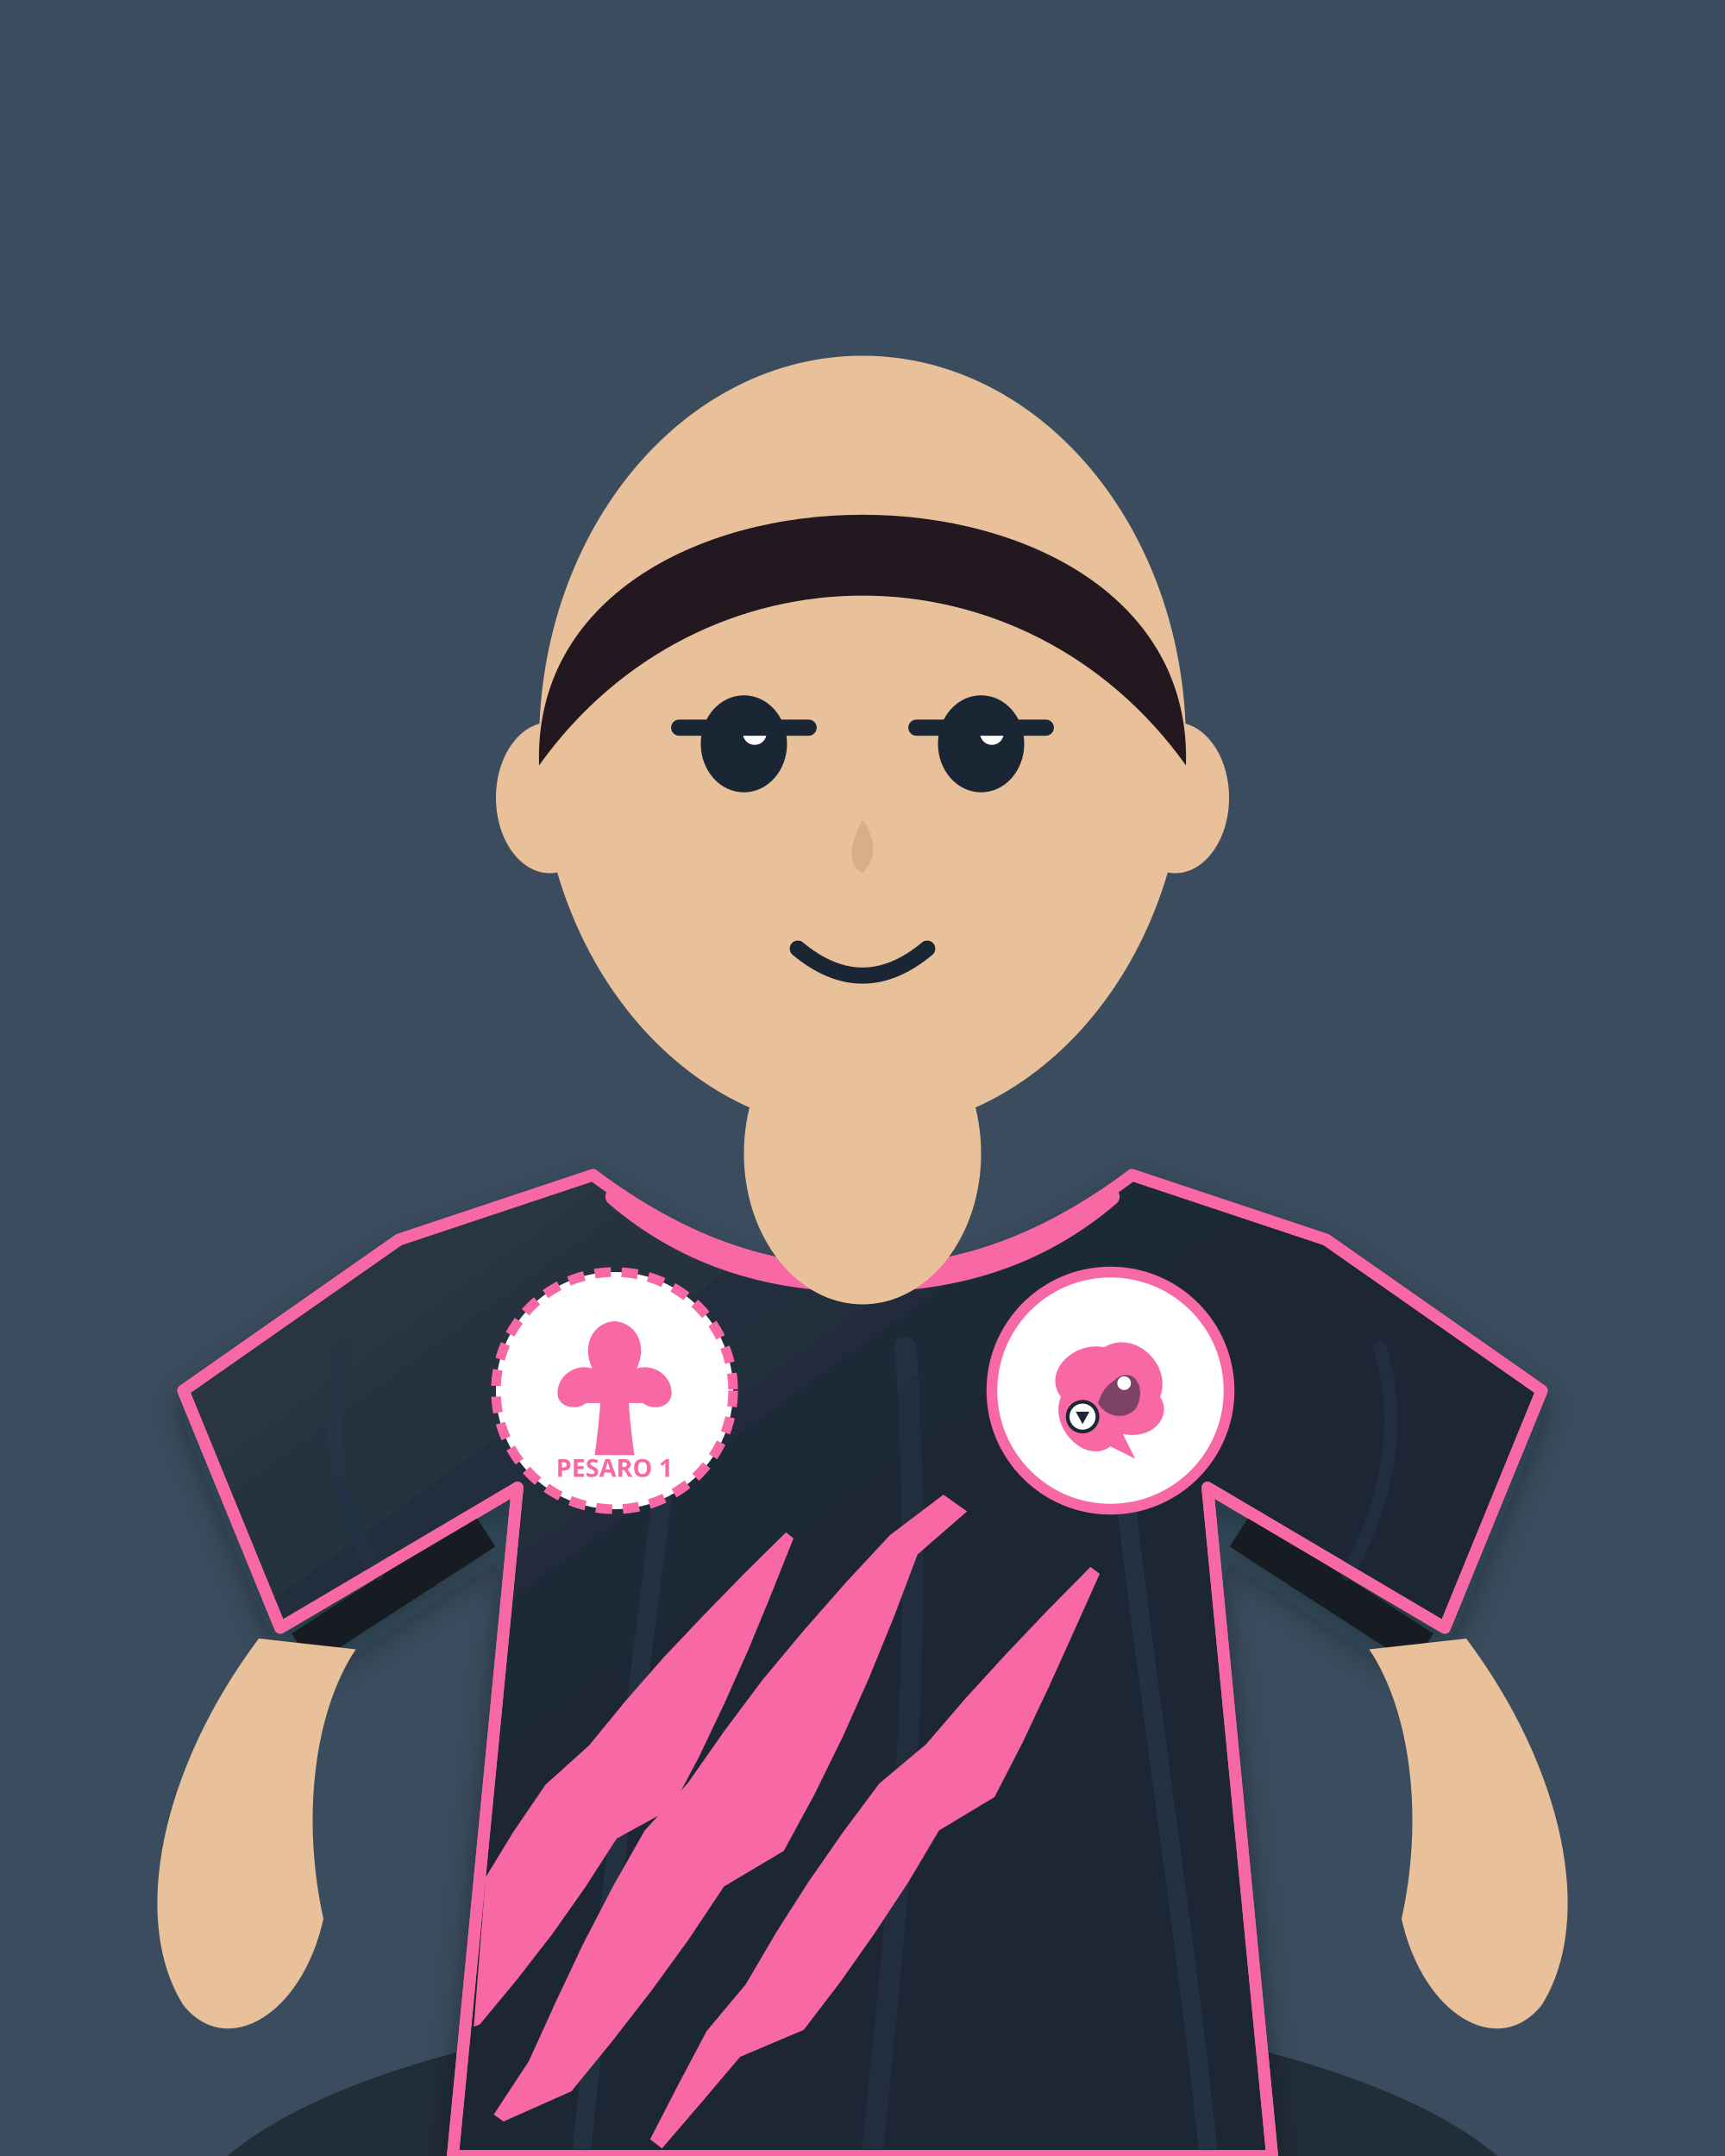
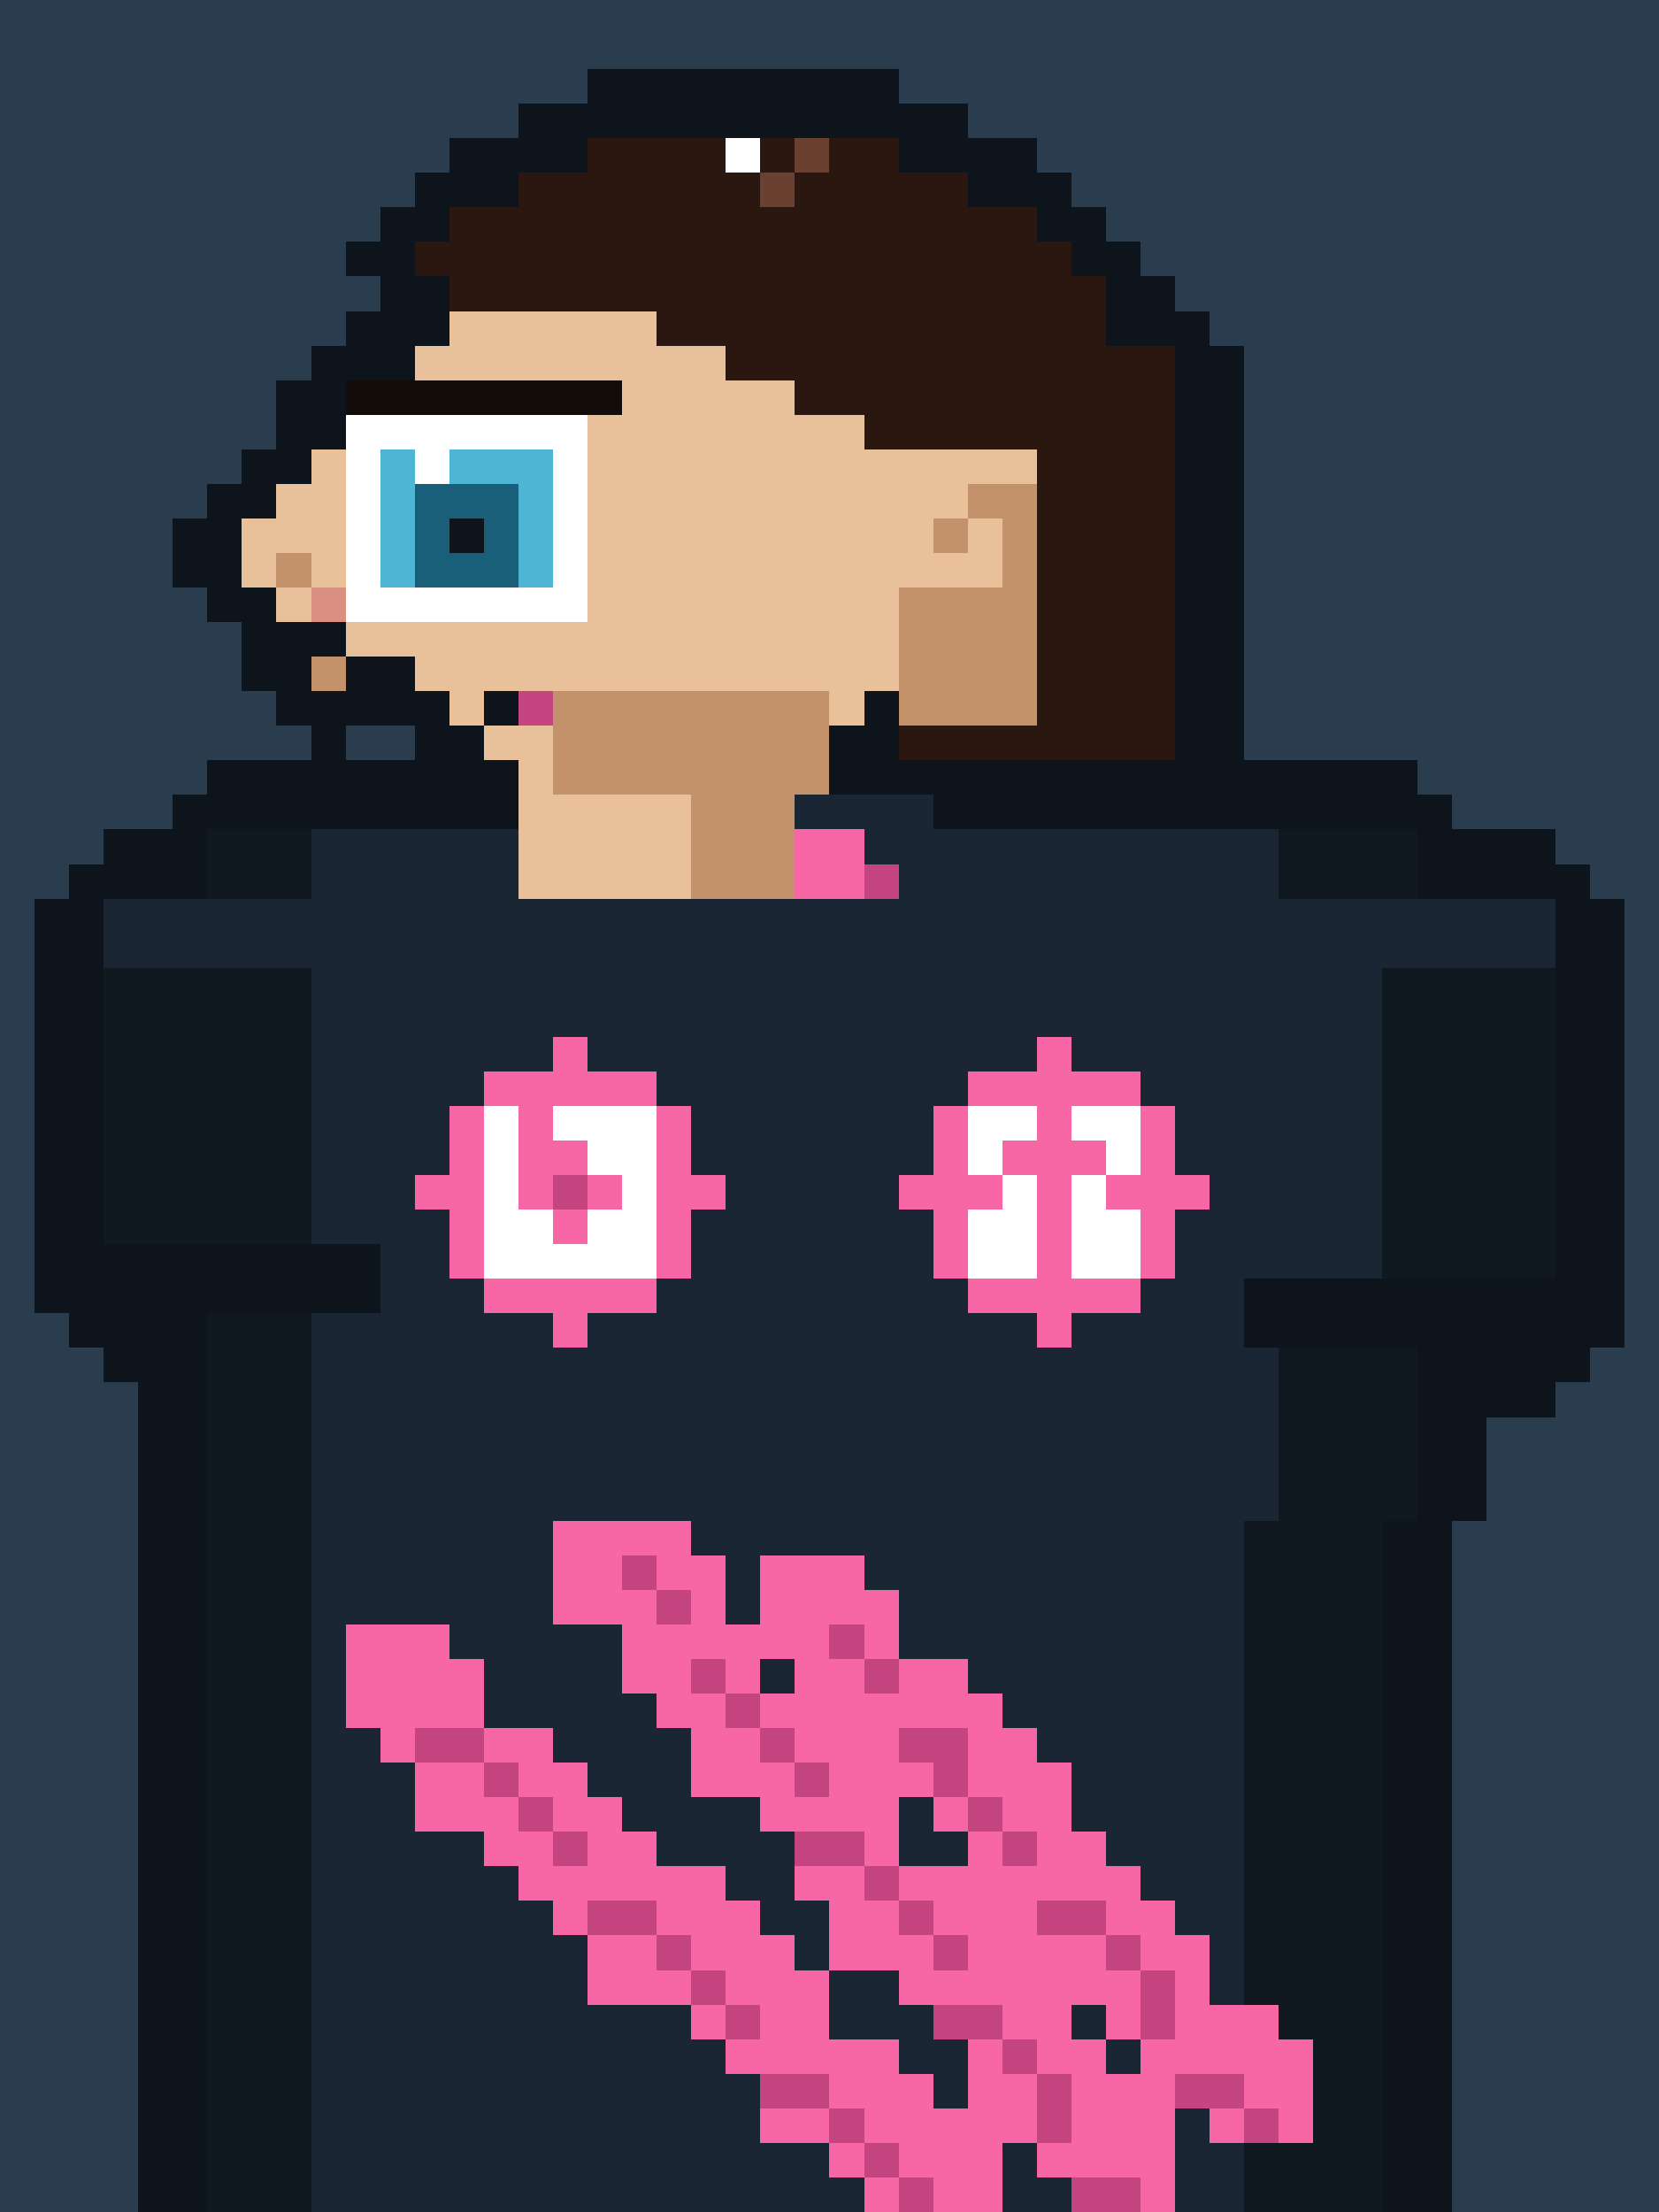
- <svg xmlns="http://www.w3.org/2000/svg" viewBox="0 0 320 400" width="320" height="400" role="img" aria-label="">
-   <defs>
-     <clipPath id="p-gianluca-9-torso">
-       <path d="M98 248 C120 240 140 246 160 246 C180 246 200 240 222 248 L234 400 L86 400 Z" />
-     </clipPath>
-     <linearGradient id="p-gianluca-9-shine" x1="0" y1="0" x2="1" y2="1">
-       <stop offset="0" stop-color="#ffffff" stop-opacity="0.1" />
-       <stop offset="0.45" stop-color="#ffffff" stop-opacity="0" />
-     </linearGradient>
-     <filter id="p-gianluca-9-soft" x="-10%" y="-10%" width="120%" height="120%">
-       <feDropShadow dx="0" dy="3" stdDeviation="3" flood-color="#0d141c" flood-opacity="0.35" />
-     </filter>
-   </defs>
-   <rect width="320" height="400" fill="#3a4c5e" />
-   <ellipse cx="160" cy="418" rx="128" ry="46" fill="#0d141c" opacity="0.55" />
-   <g id="kit-body" filter="url(#p-gianluca-9-soft)">
-     <path d="M110 218 C126 230 142 236 160 236 C178 236 194 230 210 218 L246 230 L286 258 L268 302 L224 276 L236 400 L84 400 L96 276 L52 302 L34 258 L74 230 Z" fill="#1a2634" stroke="#f867a5" stroke-width="2.2" stroke-linejoin="round" />
-     <path d="M110 218 C126 230 142 236 160 236 C178 236 194 230 210 218 L246 230 L286 258 L268 302 L224 276 L236 400 L84 400 L96 276 L52 302 L34 258 L74 230 Z" fill="url(#p-gianluca-9-shine)" />
-     <path d="M56 306 L90 284" fill="none" stroke="#121a24" stroke-width="7" stroke-linecap="butt" />
-     <path d="M264 306 L230 284" fill="none" stroke="#121a24" stroke-width="7" stroke-linecap="butt" />
-     <path d="M114 222 C128 234 144 238 160 238 C176 238 192 234 206 222" fill="none" stroke="#f867a5" stroke-width="3.4" stroke-linecap="round" />
-     <path d="M124 268 C118 318 112 358 108 398" fill="none" stroke="#243446" stroke-width="3.5" stroke-linecap="round" opacity="0.7" />
-     <path d="M168 250 C172 310 166 356 162 398" fill="none" stroke="#243446" stroke-width="4" stroke-linecap="round" opacity="0.55" />
-     <path d="M208 272 C214 322 220 360 224 398" fill="none" stroke="#243446" stroke-width="3.5" stroke-linecap="round" opacity="0.7" />
-     <path d="M64 250 Q58 270 70 292" fill="none" stroke="#243446" stroke-width="2.5" stroke-linecap="round" opacity="0.65" />
-     <path d="M256 250 Q262 270 250 292" fill="none" stroke="#243446" stroke-width="2.5" stroke-linecap="round" opacity="0.65" />
-     <g clip-path="url(#p-gianluca-9-torso)" id="claw-slashes" fill="#f867a5">
-       <path d="M70.1 388.1L77.2 380.1L89.0 375.6L95.8 367.4L102.4 358.9L108.6 350.1L114.4 341.1L124.6 335.5L129.7 325.9L134.4 316.0L138.9 305.9L143.1 295.7L147.2 285.4L145.8 284.3L138.1 291.9L130.6 299.6L123.2 307.4L116.1 315.5L109.3 323.8L101.2 331.1L95.2 339.9L89.6 349.1L84.3 358.5L79.3 368.2L72.8 376.7L68.1 386.6Z" />
-       <path d="M93.4 393.6L106.0 388.0L113.5 378.8L120.8 369.4L127.7 359.9L134.3 350.0L145.4 343.4L151.1 332.9L156.4 322.1L161.3 311.1L165.9 299.8L170.2 288.4L179.4 280.4L175.0 277.3L165.1 284.8L157.0 293.5L149.1 302.5L141.5 311.6L134.4 321.1L127.6 330.8L119.6 339.6L113.7 350.0L108.2 360.6L103.1 371.4L98.1 382.4L91.6 392.3Z" />
-       <path d="M122.8 398.6L130.1 390.1L137.3 381.6L149.1 376.6L155.9 367.7L162.3 358.6L168.5 349.2L174.2 339.6L184.5 333.4L189.7 323.3L194.6 312.9L199.3 302.5L204.0 292.0L202.3 290.7L194.4 298.7L186.7 306.8L179.1 315.1L171.8 323.6L163.1 330.9L156.4 339.9L150.0 349.1L144.0 358.5L138.3 368.2L131.1 376.8L125.8 386.8L120.6 396.9Z" />
-     </g>
-     <g id="badge-agesci" transform="translate(114 258)">
-       <circle r="22" fill="#ffffff" stroke="#f867a5" stroke-width="1.8" stroke-dasharray="3 2" />
-       <g transform="scale(1.15)">
-         <path fill="#f867a5" d="M0 -11.2 C3.4 -11 5.4 -7.4 3.6 -3.6 C6.4 -4.4 9.2 -2.4 9.2 0.4 C9.2 2.2 7.2 3.2 5.2 2.4 L2.2 0.6 C2.4 4.2 2.8 7.6 3.2 10.4 H-3.2 C-2.8 7.6 -2.4 4.2 -2.2 0.6 L-5.2 2.4 C-7.2 3.2 -9.2 2.2 -9.2 0.4 C-9.2 -2.4 -6.4 -4.4 -3.6 -3.6 C-5.4 -7.4 -3.4 -11 0 -11.2 Z M-5.6 0.2 H5.6 V2 H-5.6 Z" />
-       </g>
-       <text x="0" y="16" text-anchor="middle" font-size="4.6" font-family="ui-sans-serif, system-ui, sans-serif" font-weight="700" fill="#f867a5">PESARO 1</text>
-     </g>
-     <g id="badge-sacchos" transform="translate(206 258)">
-       <circle r="22" fill="#ffffff" stroke="#f867a5" stroke-width="2" />
-       <g transform="scale(1.15)">
-         <path fill="#f867a5" d="M-1 -7 C4 -10 10 -4 8 1 C10 4 7 8 2 7 L4 11 L0 9 C-4 12 -10 6 -8 1 C-11 -3 -6 -8 -1 -7 Z" />
-         <path fill="#1a2634" d="M1 -2 C4 -4 6 0 4 3 C2 5 -1 4 -2 2 C-1 -1 0 -1 1 -2 Z" opacity="0.55" />
-         <circle cx="2.2" cy="-1.2" r="1.1" fill="#ffffff" />
-         <circle cx="-4.5" cy="4.2" r="2.4" fill="#ffffff" stroke="#1a2634" stroke-width="0.6" />
-         <path fill="#1a2634" d="M-5.6 3.4 L-3.4 3.4 L-4.5 5.4 Z" />
-       </g>
-     </g>
-     <path d="M110 218 C126 230 142 236 160 236 C178 236 194 230 210 218 L246 230 L286 258 L268 302 L224 276 L236 400 L84 400 L96 276 L52 302 L34 258 L74 230 Z" fill="none" stroke="#f867a5" stroke-width="2.2" stroke-linejoin="round" />
+ <svg xmlns="http://www.w3.org/2000/svg" viewBox="0 0 48 64" width="384" height="512" shape-rendering="crispEdges" role="img" aria-label="">
+   <rect width="48" height="64" fill="#2a3d4f" />
+   <g id="kit-body">
+     <rect x="17" y="2" width="9" height="1" fill="#0d141c" />
+     <rect x="15" y="3" width="13" height="1" fill="#0d141c" />
+     <rect x="13" y="4" width="4" height="1" fill="#0d141c" />
+     <rect x="17" y="4" width="4" height="1" fill="#2a1810" />
+     <rect x="21" y="4" width="1" height="1" fill="#ffffff" />
+     <rect x="22" y="4" width="1" height="1" fill="#2a1810" />
+     <rect x="23" y="4" width="1" height="1" fill="#6a4030" />
+     <rect x="24" y="4" width="2" height="1" fill="#2a1810" />
+     <rect x="26" y="4" width="4" height="1" fill="#0d141c" />
+     <rect x="12" y="5" width="3" height="1" fill="#0d141c" />
+     <rect x="15" y="5" width="7" height="1" fill="#2a1810" />
+     <rect x="22" y="5" width="1" height="1" fill="#6a4030" />
+     <rect x="23" y="5" width="5" height="1" fill="#2a1810" />
+     <rect x="28" y="5" width="3" height="1" fill="#0d141c" />
+     <rect x="11" y="6" width="2" height="1" fill="#0d141c" />
+     <rect x="13" y="6" width="17" height="1" fill="#2a1810" />
+     <rect x="30" y="6" width="2" height="1" fill="#0d141c" />
+     <rect x="10" y="7" width="2" height="1" fill="#0d141c" />
+     <rect x="12" y="7" width="19" height="1" fill="#2a1810" />
+     <rect x="31" y="7" width="2" height="1" fill="#0d141c" />
+     <rect x="11" y="8" width="2" height="1" fill="#0d141c" />
+     <rect x="13" y="8" width="19" height="1" fill="#2a1810" />
+     <rect x="32" y="8" width="2" height="1" fill="#0d141c" />
+     <rect x="10" y="9" width="3" height="1" fill="#0d141c" />
+     <rect x="13" y="9" width="6" height="1" fill="#e8c09a" />
+     <rect x="19" y="9" width="13" height="1" fill="#2a1810" />
+     <rect x="32" y="9" width="3" height="1" fill="#0d141c" />
+     <rect x="9" y="10" width="3" height="1" fill="#0d141c" />
+     <rect x="12" y="10" width="9" height="1" fill="#e8c09a" />
+     <rect x="21" y="10" width="13" height="1" fill="#2a1810" />
+     <rect x="34" y="10" width="2" height="1" fill="#0d141c" />
+     <rect x="8" y="11" width="2" height="1" fill="#0d141c" />
+     <rect x="10" y="11" width="8" height="1" fill="#140c08" />
+     <rect x="18" y="11" width="5" height="1" fill="#e8c09a" />
+     <rect x="23" y="11" width="11" height="1" fill="#2a1810" />
+     <rect x="34" y="11" width="2" height="1" fill="#0d141c" />
+     <rect x="8" y="12" width="2" height="1" fill="#0d141c" />
+     <rect x="10" y="12" width="7" height="1" fill="#ffffff" />
+     <rect x="17" y="12" width="8" height="1" fill="#e8c09a" />
+     <rect x="25" y="12" width="9" height="1" fill="#2a1810" />
+     <rect x="34" y="12" width="2" height="1" fill="#0d141c" />
+     <rect x="7" y="13" width="2" height="1" fill="#0d141c" />
+     <rect x="9" y="13" width="1" height="1" fill="#e8c09a" />
+     <rect x="10" y="13" width="1" height="1" fill="#ffffff" />
+     <rect x="11" y="13" width="1" height="1" fill="#4eb6d4" />
+     <rect x="12" y="13" width="1" height="1" fill="#ffffff" />
+     <rect x="13" y="13" width="3" height="1" fill="#4eb6d4" />
+     <rect x="16" y="13" width="1" height="1" fill="#ffffff" />
+     <rect x="17" y="13" width="13" height="1" fill="#e8c09a" />
+     <rect x="30" y="13" width="4" height="1" fill="#2a1810" />
+     <rect x="34" y="13" width="2" height="1" fill="#0d141c" />
+     <rect x="6" y="14" width="2" height="1" fill="#0d141c" />
+     <rect x="8" y="14" width="2" height="1" fill="#e8c09a" />
+     <rect x="10" y="14" width="1" height="1" fill="#ffffff" />
+     <rect x="11" y="14" width="1" height="1" fill="#4eb6d4" />
+     <rect x="12" y="14" width="3" height="1" fill="#1a5f7a" />
+     <rect x="15" y="14" width="1" height="1" fill="#4eb6d4" />
+     <rect x="16" y="14" width="1" height="1" fill="#ffffff" />
+     <rect x="17" y="14" width="11" height="1" fill="#e8c09a" />
+     <rect x="28" y="14" width="2" height="1" fill="#c4926a" />
+     <rect x="30" y="14" width="4" height="1" fill="#2a1810" />
+     <rect x="34" y="14" width="2" height="1" fill="#0d141c" />
+     <rect x="5" y="15" width="2" height="1" fill="#0d141c" />
+     <rect x="7" y="15" width="3" height="1" fill="#e8c09a" />
+     <rect x="10" y="15" width="1" height="1" fill="#ffffff" />
+     <rect x="11" y="15" width="1" height="1" fill="#4eb6d4" />
+     <rect x="12" y="15" width="1" height="1" fill="#1a5f7a" />
+     <rect x="13" y="15" width="1" height="1" fill="#0d141c" />
+     <rect x="14" y="15" width="1" height="1" fill="#1a5f7a" />
+     <rect x="15" y="15" width="1" height="1" fill="#4eb6d4" />
+     <rect x="16" y="15" width="1" height="1" fill="#ffffff" />
+     <rect x="17" y="15" width="10" height="1" fill="#e8c09a" />
+     <rect x="27" y="15" width="1" height="1" fill="#c4926a" />
+     <rect x="28" y="15" width="1" height="1" fill="#e8c09a" />
+     <rect x="29" y="15" width="1" height="1" fill="#c4926a" />
+     <rect x="30" y="15" width="4" height="1" fill="#2a1810" />
+     <rect x="34" y="15" width="2" height="1" fill="#0d141c" />
+     <rect x="5" y="16" width="2" height="1" fill="#0d141c" />
+     <rect x="7" y="16" width="1" height="1" fill="#e8c09a" />
+     <rect x="8" y="16" width="1" height="1" fill="#c4926a" />
+     <rect x="9" y="16" width="1" height="1" fill="#e8c09a" />
+     <rect x="10" y="16" width="1" height="1" fill="#ffffff" />
+     <rect x="11" y="16" width="1" height="1" fill="#4eb6d4" />
+     <rect x="12" y="16" width="3" height="1" fill="#1a5f7a" />
+     <rect x="15" y="16" width="1" height="1" fill="#4eb6d4" />
+     <rect x="16" y="16" width="1" height="1" fill="#ffffff" />
+     <rect x="17" y="16" width="12" height="1" fill="#e8c09a" />
+     <rect x="29" y="16" width="1" height="1" fill="#c4926a" />
+     <rect x="30" y="16" width="4" height="1" fill="#2a1810" />
+     <rect x="34" y="16" width="2" height="1" fill="#0d141c" />
+     <rect x="6" y="17" width="2" height="1" fill="#0d141c" />
+     <rect x="8" y="17" width="1" height="1" fill="#e8c09a" />
+     <rect x="9" y="17" width="1" height="1" fill="#d99080" />
+     <rect x="10" y="17" width="7" height="1" fill="#ffffff" />
+     <rect x="17" y="17" width="9" height="1" fill="#e8c09a" />
+     <rect x="26" y="17" width="4" height="1" fill="#c4926a" />
+     <rect x="30" y="17" width="4" height="1" fill="#2a1810" />
+     <rect x="34" y="17" width="2" height="1" fill="#0d141c" />
+     <rect x="7" y="18" width="3" height="1" fill="#0d141c" />
+     <rect x="10" y="18" width="16" height="1" fill="#e8c09a" />
+     <rect x="26" y="18" width="4" height="1" fill="#c4926a" />
+     <rect x="30" y="18" width="4" height="1" fill="#2a1810" />
+     <rect x="34" y="18" width="2" height="1" fill="#0d141c" />
+     <rect x="7" y="19" width="2" height="1" fill="#0d141c" />
+     <rect x="9" y="19" width="1" height="1" fill="#c4926a" />
+     <rect x="10" y="19" width="2" height="1" fill="#0d141c" />
+     <rect x="12" y="19" width="14" height="1" fill="#e8c09a" />
+     <rect x="26" y="19" width="4" height="1" fill="#c4926a" />
+     <rect x="30" y="19" width="4" height="1" fill="#2a1810" />
+     <rect x="34" y="19" width="2" height="1" fill="#0d141c" />
+     <rect x="8" y="20" width="5" height="1" fill="#0d141c" />
+     <rect x="13" y="20" width="1" height="1" fill="#e8c09a" />
+     <rect x="14" y="20" width="1" height="1" fill="#0d141c" />
+     <rect x="15" y="20" width="1" height="1" fill="#c44580" />
+     <rect x="16" y="20" width="8" height="1" fill="#c4926a" />
+     <rect x="24" y="20" width="1" height="1" fill="#e8c09a" />
+     <rect x="25" y="20" width="1" height="1" fill="#0d141c" />
+     <rect x="26" y="20" width="4" height="1" fill="#c4926a" />
+     <rect x="30" y="20" width="4" height="1" fill="#2a1810" />
+     <rect x="34" y="20" width="2" height="1" fill="#0d141c" />
+     <rect x="9" y="21" width="1" height="1" fill="#0d141c" />
+     <rect x="12" y="21" width="2" height="1" fill="#0d141c" />
+     <rect x="14" y="21" width="2" height="1" fill="#e8c09a" />
+     <rect x="16" y="21" width="8" height="1" fill="#c4926a" />
+     <rect x="24" y="21" width="2" height="1" fill="#0d141c" />
+     <rect x="26" y="21" width="8" height="1" fill="#2a1810" />
+     <rect x="34" y="21" width="2" height="1" fill="#0d141c" />
+     <rect x="6" y="22" width="9" height="1" fill="#0d141c" />
+     <rect x="15" y="22" width="1" height="1" fill="#e8c09a" />
+     <rect x="16" y="22" width="8" height="1" fill="#c4926a" />
+     <rect x="24" y="22" width="17" height="1" fill="#0d141c" />
+     <rect x="5" y="23" width="10" height="1" fill="#0d141c" />
+     <rect x="15" y="23" width="5" height="1" fill="#e8c09a" />
+     <rect x="20" y="23" width="3" height="1" fill="#c4926a" />
+     <rect x="23" y="23" width="4" height="1" fill="#1a2634" />
+     <rect x="27" y="23" width="15" height="1" fill="#0d141c" />
+     <rect x="3" y="24" width="3" height="1" fill="#0d141c" />
+     <rect x="6" y="24" width="3" height="1" fill="#101820" />
+     <rect x="9" y="24" width="6" height="1" fill="#1a2634" />
+     <rect x="15" y="24" width="5" height="1" fill="#e8c09a" />
+     <rect x="20" y="24" width="3" height="1" fill="#c4926a" />
+     <rect x="23" y="24" width="2" height="1" fill="#f867a5" />
+     <rect x="25" y="24" width="12" height="1" fill="#1a2634" />
+     <rect x="37" y="24" width="4" height="1" fill="#101820" />
+     <rect x="41" y="24" width="4" height="1" fill="#0d141c" />
+     <rect x="2" y="25" width="4" height="1" fill="#0d141c" />
+     <rect x="6" y="25" width="3" height="1" fill="#101820" />
+     <rect x="9" y="25" width="6" height="1" fill="#1a2634" />
+     <rect x="15" y="25" width="5" height="1" fill="#e8c09a" />
+     <rect x="20" y="25" width="3" height="1" fill="#c4926a" />
+     <rect x="23" y="25" width="2" height="1" fill="#f867a5" />
+     <rect x="25" y="25" width="1" height="1" fill="#c44580" />
+     <rect x="26" y="25" width="11" height="1" fill="#1a2634" />
+     <rect x="37" y="25" width="4" height="1" fill="#101820" />
+     <rect x="41" y="25" width="5" height="1" fill="#0d141c" />
+     <rect x="1" y="26" width="2" height="1" fill="#0d141c" />
+     <rect x="3" y="26" width="42" height="1" fill="#1a2634" />
+     <rect x="45" y="26" width="2" height="1" fill="#0d141c" />
+     <rect x="1" y="27" width="2" height="1" fill="#0d141c" />
+     <rect x="3" y="27" width="42" height="1" fill="#1a2634" />
+     <rect x="45" y="27" width="2" height="1" fill="#0d141c" />
+     <rect x="1" y="28" width="2" height="1" fill="#0d141c" />
+     <rect x="3" y="28" width="6" height="1" fill="#101820" />
+     <rect x="9" y="28" width="31" height="1" fill="#1a2634" />
+     <rect x="40" y="28" width="5" height="1" fill="#101820" />
+     <rect x="45" y="28" width="2" height="1" fill="#0d141c" />
+     <rect x="1" y="29" width="2" height="1" fill="#0d141c" />
+     <rect x="3" y="29" width="6" height="1" fill="#101820" />
+     <rect x="9" y="29" width="31" height="1" fill="#1a2634" />
+     <rect x="40" y="29" width="5" height="1" fill="#101820" />
+     <rect x="45" y="29" width="2" height="1" fill="#0d141c" />
+     <rect x="1" y="30" width="2" height="1" fill="#0d141c" />
+     <rect x="3" y="30" width="6" height="1" fill="#101820" />
+     <rect x="9" y="30" width="7" height="1" fill="#1a2634" />
+     <rect x="16" y="30" width="1" height="1" fill="#f867a5" />
+     <rect x="17" y="30" width="13" height="1" fill="#1a2634" />
+     <rect x="30" y="30" width="1" height="1" fill="#f867a5" />
+     <rect x="31" y="30" width="9" height="1" fill="#1a2634" />
+     <rect x="40" y="30" width="5" height="1" fill="#101820" />
+     <rect x="45" y="30" width="2" height="1" fill="#0d141c" />
+     <rect x="1" y="31" width="2" height="1" fill="#0d141c" />
+     <rect x="3" y="31" width="6" height="1" fill="#101820" />
+     <rect x="9" y="31" width="5" height="1" fill="#1a2634" />
+     <rect x="14" y="31" width="5" height="1" fill="#f867a5" />
+     <rect x="19" y="31" width="9" height="1" fill="#1a2634" />
+     <rect x="28" y="31" width="5" height="1" fill="#f867a5" />
+     <rect x="33" y="31" width="7" height="1" fill="#1a2634" />
+     <rect x="40" y="31" width="5" height="1" fill="#101820" />
+     <rect x="45" y="31" width="2" height="1" fill="#0d141c" />
+     <rect x="1" y="32" width="2" height="1" fill="#0d141c" />
+     <rect x="3" y="32" width="6" height="1" fill="#101820" />
+     <rect x="9" y="32" width="4" height="1" fill="#1a2634" />
+     <rect x="13" y="32" width="1" height="1" fill="#f867a5" />
+     <rect x="14" y="32" width="1" height="1" fill="#ffffff" />
+     <rect x="15" y="32" width="1" height="1" fill="#f867a5" />
+     <rect x="16" y="32" width="3" height="1" fill="#ffffff" />
+     <rect x="19" y="32" width="1" height="1" fill="#f867a5" />
+     <rect x="20" y="32" width="7" height="1" fill="#1a2634" />
+     <rect x="27" y="32" width="1" height="1" fill="#f867a5" />
+     <rect x="28" y="32" width="2" height="1" fill="#ffffff" />
+     <rect x="30" y="32" width="1" height="1" fill="#f867a5" />
+     <rect x="31" y="32" width="2" height="1" fill="#ffffff" />
+     <rect x="33" y="32" width="1" height="1" fill="#f867a5" />
+     <rect x="34" y="32" width="6" height="1" fill="#1a2634" />
+     <rect x="40" y="32" width="5" height="1" fill="#101820" />
+     <rect x="45" y="32" width="2" height="1" fill="#0d141c" />
+     <rect x="1" y="33" width="2" height="1" fill="#0d141c" />
+     <rect x="3" y="33" width="6" height="1" fill="#101820" />
+     <rect x="9" y="33" width="4" height="1" fill="#1a2634" />
+     <rect x="13" y="33" width="1" height="1" fill="#f867a5" />
+     <rect x="14" y="33" width="1" height="1" fill="#ffffff" />
+     <rect x="15" y="33" width="2" height="1" fill="#f867a5" />
+     <rect x="17" y="33" width="2" height="1" fill="#ffffff" />
+     <rect x="19" y="33" width="1" height="1" fill="#f867a5" />
+     <rect x="20" y="33" width="7" height="1" fill="#1a2634" />
+     <rect x="27" y="33" width="1" height="1" fill="#f867a5" />
+     <rect x="28" y="33" width="1" height="1" fill="#ffffff" />
+     <rect x="29" y="33" width="3" height="1" fill="#f867a5" />
+     <rect x="32" y="33" width="1" height="1" fill="#ffffff" />
+     <rect x="33" y="33" width="1" height="1" fill="#f867a5" />
+     <rect x="34" y="33" width="6" height="1" fill="#1a2634" />
+     <rect x="40" y="33" width="5" height="1" fill="#101820" />
+     <rect x="45" y="33" width="2" height="1" fill="#0d141c" />
+     <rect x="1" y="34" width="2" height="1" fill="#0d141c" />
+     <rect x="3" y="34" width="6" height="1" fill="#101820" />
+     <rect x="9" y="34" width="3" height="1" fill="#1a2634" />
+     <rect x="12" y="34" width="2" height="1" fill="#f867a5" />
+     <rect x="14" y="34" width="1" height="1" fill="#ffffff" />
+     <rect x="15" y="34" width="1" height="1" fill="#f867a5" />
+     <rect x="16" y="34" width="1" height="1" fill="#c44580" />
+     <rect x="17" y="34" width="1" height="1" fill="#f867a5" />
+     <rect x="18" y="34" width="1" height="1" fill="#ffffff" />
+     <rect x="19" y="34" width="2" height="1" fill="#f867a5" />
+     <rect x="21" y="34" width="5" height="1" fill="#1a2634" />
+     <rect x="26" y="34" width="3" height="1" fill="#f867a5" />
+     <rect x="29" y="34" width="1" height="1" fill="#ffffff" />
+     <rect x="30" y="34" width="1" height="1" fill="#f867a5" />
+     <rect x="31" y="34" width="1" height="1" fill="#ffffff" />
+     <rect x="32" y="34" width="3" height="1" fill="#f867a5" />
+     <rect x="35" y="34" width="5" height="1" fill="#1a2634" />
+     <rect x="40" y="34" width="5" height="1" fill="#101820" />
+     <rect x="45" y="34" width="2" height="1" fill="#0d141c" />
+     <rect x="1" y="35" width="2" height="1" fill="#0d141c" />
+     <rect x="3" y="35" width="6" height="1" fill="#101820" />
+     <rect x="9" y="35" width="4" height="1" fill="#1a2634" />
+     <rect x="13" y="35" width="1" height="1" fill="#f867a5" />
+     <rect x="14" y="35" width="2" height="1" fill="#ffffff" />
+     <rect x="16" y="35" width="1" height="1" fill="#f867a5" />
+     <rect x="17" y="35" width="2" height="1" fill="#ffffff" />
+     <rect x="19" y="35" width="1" height="1" fill="#f867a5" />
+     <rect x="20" y="35" width="7" height="1" fill="#1a2634" />
+     <rect x="27" y="35" width="1" height="1" fill="#f867a5" />
+     <rect x="28" y="35" width="2" height="1" fill="#ffffff" />
+     <rect x="30" y="35" width="1" height="1" fill="#f867a5" />
+     <rect x="31" y="35" width="2" height="1" fill="#ffffff" />
+     <rect x="33" y="35" width="1" height="1" fill="#f867a5" />
+     <rect x="34" y="35" width="6" height="1" fill="#1a2634" />
+     <rect x="40" y="35" width="5" height="1" fill="#101820" />
+     <rect x="45" y="35" width="2" height="1" fill="#0d141c" />
+     <rect x="1" y="36" width="10" height="1" fill="#0d141c" />
+     <rect x="11" y="36" width="2" height="1" fill="#1a2634" />
+     <rect x="13" y="36" width="1" height="1" fill="#f867a5" />
+     <rect x="14" y="36" width="5" height="1" fill="#ffffff" />
+     <rect x="19" y="36" width="1" height="1" fill="#f867a5" />
+     <rect x="20" y="36" width="7" height="1" fill="#1a2634" />
+     <rect x="27" y="36" width="1" height="1" fill="#f867a5" />
+     <rect x="28" y="36" width="2" height="1" fill="#ffffff" />
+     <rect x="30" y="36" width="1" height="1" fill="#f867a5" />
+     <rect x="31" y="36" width="2" height="1" fill="#ffffff" />
+     <rect x="33" y="36" width="1" height="1" fill="#f867a5" />
+     <rect x="34" y="36" width="6" height="1" fill="#1a2634" />
+     <rect x="40" y="36" width="5" height="1" fill="#101820" />
+     <rect x="45" y="36" width="2" height="1" fill="#0d141c" />
+     <rect x="1" y="37" width="10" height="1" fill="#0d141c" />
+     <rect x="11" y="37" width="3" height="1" fill="#1a2634" />
+     <rect x="14" y="37" width="5" height="1" fill="#f867a5" />
+     <rect x="19" y="37" width="9" height="1" fill="#1a2634" />
+     <rect x="28" y="37" width="5" height="1" fill="#f867a5" />
+     <rect x="33" y="37" width="3" height="1" fill="#1a2634" />
+     <rect x="36" y="37" width="11" height="1" fill="#0d141c" />
+     <rect x="2" y="38" width="4" height="1" fill="#0d141c" />
+     <rect x="6" y="38" width="3" height="1" fill="#101820" />
+     <rect x="9" y="38" width="7" height="1" fill="#1a2634" />
+     <rect x="16" y="38" width="1" height="1" fill="#f867a5" />
+     <rect x="17" y="38" width="13" height="1" fill="#1a2634" />
+     <rect x="30" y="38" width="1" height="1" fill="#f867a5" />
+     <rect x="31" y="38" width="5" height="1" fill="#1a2634" />
+     <rect x="36" y="38" width="11" height="1" fill="#0d141c" />
+     <rect x="3" y="39" width="3" height="1" fill="#0d141c" />
+     <rect x="6" y="39" width="3" height="1" fill="#101820" />
+     <rect x="9" y="39" width="28" height="1" fill="#1a2634" />
+     <rect x="37" y="39" width="4" height="1" fill="#101820" />
+     <rect x="41" y="39" width="5" height="1" fill="#0d141c" />
+     <rect x="4" y="40" width="2" height="1" fill="#0d141c" />
+     <rect x="6" y="40" width="3" height="1" fill="#101820" />
+     <rect x="9" y="40" width="28" height="1" fill="#1a2634" />
+     <rect x="37" y="40" width="4" height="1" fill="#101820" />
+     <rect x="41" y="40" width="4" height="1" fill="#0d141c" />
+     <rect x="4" y="41" width="2" height="1" fill="#0d141c" />
+     <rect x="6" y="41" width="3" height="1" fill="#101820" />
+     <rect x="9" y="41" width="28" height="1" fill="#1a2634" />
+     <rect x="37" y="41" width="4" height="1" fill="#101820" />
+     <rect x="41" y="41" width="2" height="1" fill="#0d141c" />
+     <rect x="4" y="42" width="2" height="1" fill="#0d141c" />
+     <rect x="6" y="42" width="3" height="1" fill="#101820" />
+     <rect x="9" y="42" width="28" height="1" fill="#1a2634" />
+     <rect x="37" y="42" width="4" height="1" fill="#101820" />
+     <rect x="41" y="42" width="2" height="1" fill="#0d141c" />
+     <rect x="4" y="43" width="2" height="1" fill="#0d141c" />
+     <rect x="6" y="43" width="3" height="1" fill="#101820" />
+     <rect x="9" y="43" width="28" height="1" fill="#1a2634" />
+     <rect x="37" y="43" width="4" height="1" fill="#101820" />
+     <rect x="41" y="43" width="2" height="1" fill="#0d141c" />
+     <rect x="4" y="44" width="2" height="1" fill="#0d141c" />
+     <rect x="6" y="44" width="3" height="1" fill="#101820" />
+     <rect x="9" y="44" width="7" height="1" fill="#1a2634" />
+     <rect x="16" y="44" width="4" height="1" fill="#f867a5" />
+     <rect x="20" y="44" width="16" height="1" fill="#1a2634" />
+     <rect x="36" y="44" width="4" height="1" fill="#101820" />
+     <rect x="40" y="44" width="2" height="1" fill="#0d141c" />
+     <rect x="4" y="45" width="2" height="1" fill="#0d141c" />
+     <rect x="6" y="45" width="3" height="1" fill="#101820" />
+     <rect x="9" y="45" width="7" height="1" fill="#1a2634" />
+     <rect x="16" y="45" width="2" height="1" fill="#f867a5" />
+     <rect x="18" y="45" width="1" height="1" fill="#c44580" />
+     <rect x="19" y="45" width="2" height="1" fill="#f867a5" />
+     <rect x="21" y="45" width="1" height="1" fill="#1a2634" />
+     <rect x="22" y="45" width="3" height="1" fill="#f867a5" />
+     <rect x="25" y="45" width="11" height="1" fill="#1a2634" />
+     <rect x="36" y="45" width="4" height="1" fill="#101820" />
+     <rect x="40" y="45" width="2" height="1" fill="#0d141c" />
+     <rect x="4" y="46" width="2" height="1" fill="#0d141c" />
+     <rect x="6" y="46" width="3" height="1" fill="#101820" />
+     <rect x="9" y="46" width="7" height="1" fill="#1a2634" />
+     <rect x="16" y="46" width="3" height="1" fill="#f867a5" />
+     <rect x="19" y="46" width="1" height="1" fill="#c44580" />
+     <rect x="20" y="46" width="1" height="1" fill="#f867a5" />
+     <rect x="21" y="46" width="1" height="1" fill="#1a2634" />
+     <rect x="22" y="46" width="4" height="1" fill="#f867a5" />
+     <rect x="26" y="46" width="10" height="1" fill="#1a2634" />
+     <rect x="36" y="46" width="4" height="1" fill="#101820" />
+     <rect x="40" y="46" width="2" height="1" fill="#0d141c" />
+     <rect x="4" y="47" width="2" height="1" fill="#0d141c" />
+     <rect x="6" y="47" width="3" height="1" fill="#101820" />
+     <rect x="9" y="47" width="1" height="1" fill="#1a2634" />
+     <rect x="10" y="47" width="3" height="1" fill="#f867a5" />
+     <rect x="13" y="47" width="5" height="1" fill="#1a2634" />
+     <rect x="18" y="47" width="6" height="1" fill="#f867a5" />
+     <rect x="24" y="47" width="1" height="1" fill="#c44580" />
+     <rect x="25" y="47" width="1" height="1" fill="#f867a5" />
+     <rect x="26" y="47" width="10" height="1" fill="#1a2634" />
+     <rect x="36" y="47" width="4" height="1" fill="#101820" />
+     <rect x="40" y="47" width="2" height="1" fill="#0d141c" />
+     <rect x="4" y="48" width="2" height="1" fill="#0d141c" />
+     <rect x="6" y="48" width="3" height="1" fill="#101820" />
+     <rect x="9" y="48" width="1" height="1" fill="#1a2634" />
+     <rect x="10" y="48" width="4" height="1" fill="#f867a5" />
+     <rect x="14" y="48" width="4" height="1" fill="#1a2634" />
+     <rect x="18" y="48" width="2" height="1" fill="#f867a5" />
+     <rect x="20" y="48" width="1" height="1" fill="#c44580" />
+     <rect x="21" y="48" width="1" height="1" fill="#f867a5" />
+     <rect x="22" y="48" width="1" height="1" fill="#1a2634" />
+     <rect x="23" y="48" width="2" height="1" fill="#f867a5" />
+     <rect x="25" y="48" width="1" height="1" fill="#c44580" />
+     <rect x="26" y="48" width="2" height="1" fill="#f867a5" />
+     <rect x="28" y="48" width="8" height="1" fill="#1a2634" />
+     <rect x="36" y="48" width="4" height="1" fill="#101820" />
+     <rect x="40" y="48" width="2" height="1" fill="#0d141c" />
+     <rect x="4" y="49" width="2" height="1" fill="#0d141c" />
+     <rect x="6" y="49" width="3" height="1" fill="#101820" />
+     <rect x="9" y="49" width="1" height="1" fill="#1a2634" />
+     <rect x="10" y="49" width="4" height="1" fill="#f867a5" />
+     <rect x="14" y="49" width="5" height="1" fill="#1a2634" />
+     <rect x="19" y="49" width="2" height="1" fill="#f867a5" />
+     <rect x="21" y="49" width="1" height="1" fill="#c44580" />
+     <rect x="22" y="49" width="7" height="1" fill="#f867a5" />
+     <rect x="29" y="49" width="7" height="1" fill="#1a2634" />
+     <rect x="36" y="49" width="4" height="1" fill="#101820" />
+     <rect x="40" y="49" width="2" height="1" fill="#0d141c" />
+     <rect x="4" y="50" width="2" height="1" fill="#0d141c" />
+     <rect x="6" y="50" width="3" height="1" fill="#101820" />
+     <rect x="9" y="50" width="2" height="1" fill="#1a2634" />
+     <rect x="11" y="50" width="1" height="1" fill="#f867a5" />
+     <rect x="12" y="50" width="2" height="1" fill="#c44580" />
+     <rect x="14" y="50" width="2" height="1" fill="#f867a5" />
+     <rect x="16" y="50" width="4" height="1" fill="#1a2634" />
+     <rect x="20" y="50" width="2" height="1" fill="#f867a5" />
+     <rect x="22" y="50" width="1" height="1" fill="#c44580" />
+     <rect x="23" y="50" width="3" height="1" fill="#f867a5" />
+     <rect x="26" y="50" width="2" height="1" fill="#c44580" />
+     <rect x="28" y="50" width="2" height="1" fill="#f867a5" />
+     <rect x="30" y="50" width="6" height="1" fill="#1a2634" />
+     <rect x="36" y="50" width="4" height="1" fill="#101820" />
+     <rect x="40" y="50" width="2" height="1" fill="#0d141c" />
+     <rect x="4" y="51" width="2" height="1" fill="#0d141c" />
+     <rect x="6" y="51" width="3" height="1" fill="#101820" />
+     <rect x="9" y="51" width="3" height="1" fill="#1a2634" />
+     <rect x="12" y="51" width="2" height="1" fill="#f867a5" />
+     <rect x="14" y="51" width="1" height="1" fill="#c44580" />
+     <rect x="15" y="51" width="2" height="1" fill="#f867a5" />
+     <rect x="17" y="51" width="3" height="1" fill="#1a2634" />
+     <rect x="20" y="51" width="3" height="1" fill="#f867a5" />
+     <rect x="23" y="51" width="1" height="1" fill="#c44580" />
+     <rect x="24" y="51" width="3" height="1" fill="#f867a5" />
+     <rect x="27" y="51" width="1" height="1" fill="#c44580" />
+     <rect x="28" y="51" width="3" height="1" fill="#f867a5" />
+     <rect x="31" y="51" width="5" height="1" fill="#1a2634" />
+     <rect x="36" y="51" width="4" height="1" fill="#101820" />
+     <rect x="40" y="51" width="2" height="1" fill="#0d141c" />
+     <rect x="4" y="52" width="2" height="1" fill="#0d141c" />
+     <rect x="6" y="52" width="3" height="1" fill="#101820" />
+     <rect x="9" y="52" width="3" height="1" fill="#1a2634" />
+     <rect x="12" y="52" width="3" height="1" fill="#f867a5" />
+     <rect x="15" y="52" width="1" height="1" fill="#c44580" />
+     <rect x="16" y="52" width="2" height="1" fill="#f867a5" />
+     <rect x="18" y="52" width="4" height="1" fill="#1a2634" />
+     <rect x="22" y="52" width="4" height="1" fill="#f867a5" />
+     <rect x="26" y="52" width="1" height="1" fill="#1a2634" />
+     <rect x="27" y="52" width="1" height="1" fill="#f867a5" />
+     <rect x="28" y="52" width="1" height="1" fill="#c44580" />
+     <rect x="29" y="52" width="2" height="1" fill="#f867a5" />
+     <rect x="31" y="52" width="5" height="1" fill="#1a2634" />
+     <rect x="36" y="52" width="4" height="1" fill="#101820" />
+     <rect x="40" y="52" width="2" height="1" fill="#0d141c" />
+     <rect x="4" y="53" width="2" height="1" fill="#0d141c" />
+     <rect x="6" y="53" width="3" height="1" fill="#101820" />
+     <rect x="9" y="53" width="5" height="1" fill="#1a2634" />
+     <rect x="14" y="53" width="2" height="1" fill="#f867a5" />
+     <rect x="16" y="53" width="1" height="1" fill="#c44580" />
+     <rect x="17" y="53" width="2" height="1" fill="#f867a5" />
+     <rect x="19" y="53" width="4" height="1" fill="#1a2634" />
+     <rect x="23" y="53" width="2" height="1" fill="#c44580" />
+     <rect x="25" y="53" width="1" height="1" fill="#f867a5" />
+     <rect x="26" y="53" width="2" height="1" fill="#1a2634" />
+     <rect x="28" y="53" width="1" height="1" fill="#f867a5" />
+     <rect x="29" y="53" width="1" height="1" fill="#c44580" />
+     <rect x="30" y="53" width="2" height="1" fill="#f867a5" />
+     <rect x="32" y="53" width="4" height="1" fill="#1a2634" />
+     <rect x="36" y="53" width="4" height="1" fill="#101820" />
+     <rect x="40" y="53" width="2" height="1" fill="#0d141c" />
+     <rect x="4" y="54" width="2" height="1" fill="#0d141c" />
+     <rect x="6" y="54" width="3" height="1" fill="#101820" />
+     <rect x="9" y="54" width="6" height="1" fill="#1a2634" />
+     <rect x="15" y="54" width="6" height="1" fill="#f867a5" />
+     <rect x="21" y="54" width="2" height="1" fill="#1a2634" />
+     <rect x="23" y="54" width="2" height="1" fill="#f867a5" />
+     <rect x="25" y="54" width="1" height="1" fill="#c44580" />
+     <rect x="26" y="54" width="7" height="1" fill="#f867a5" />
+     <rect x="33" y="54" width="3" height="1" fill="#1a2634" />
+     <rect x="36" y="54" width="4" height="1" fill="#101820" />
+     <rect x="40" y="54" width="2" height="1" fill="#0d141c" />
+     <rect x="4" y="55" width="2" height="1" fill="#0d141c" />
+     <rect x="6" y="55" width="3" height="1" fill="#101820" />
+     <rect x="9" y="55" width="7" height="1" fill="#1a2634" />
+     <rect x="16" y="55" width="1" height="1" fill="#f867a5" />
+     <rect x="17" y="55" width="2" height="1" fill="#c44580" />
+     <rect x="19" y="55" width="3" height="1" fill="#f867a5" />
+     <rect x="22" y="55" width="2" height="1" fill="#1a2634" />
+     <rect x="24" y="55" width="2" height="1" fill="#f867a5" />
+     <rect x="26" y="55" width="1" height="1" fill="#c44580" />
+     <rect x="27" y="55" width="3" height="1" fill="#f867a5" />
+     <rect x="30" y="55" width="2" height="1" fill="#c44580" />
+     <rect x="32" y="55" width="2" height="1" fill="#f867a5" />
+     <rect x="34" y="55" width="2" height="1" fill="#1a2634" />
+     <rect x="36" y="55" width="4" height="1" fill="#101820" />
+     <rect x="40" y="55" width="2" height="1" fill="#0d141c" />
+     <rect x="4" y="56" width="2" height="1" fill="#0d141c" />
+     <rect x="6" y="56" width="3" height="1" fill="#101820" />
+     <rect x="9" y="56" width="8" height="1" fill="#1a2634" />
+     <rect x="17" y="56" width="2" height="1" fill="#f867a5" />
+     <rect x="19" y="56" width="1" height="1" fill="#c44580" />
+     <rect x="20" y="56" width="3" height="1" fill="#f867a5" />
+     <rect x="23" y="56" width="1" height="1" fill="#1a2634" />
+     <rect x="24" y="56" width="3" height="1" fill="#f867a5" />
+     <rect x="27" y="56" width="1" height="1" fill="#c44580" />
+     <rect x="28" y="56" width="4" height="1" fill="#f867a5" />
+     <rect x="32" y="56" width="1" height="1" fill="#c44580" />
+     <rect x="33" y="56" width="2" height="1" fill="#f867a5" />
+     <rect x="35" y="56" width="1" height="1" fill="#1a2634" />
+     <rect x="36" y="56" width="4" height="1" fill="#101820" />
+     <rect x="40" y="56" width="2" height="1" fill="#0d141c" />
+     <rect x="4" y="57" width="2" height="1" fill="#0d141c" />
+     <rect x="6" y="57" width="3" height="1" fill="#101820" />
+     <rect x="9" y="57" width="8" height="1" fill="#1a2634" />
+     <rect x="17" y="57" width="3" height="1" fill="#f867a5" />
+     <rect x="20" y="57" width="1" height="1" fill="#c44580" />
+     <rect x="21" y="57" width="3" height="1" fill="#f867a5" />
+     <rect x="24" y="57" width="2" height="1" fill="#1a2634" />
+     <rect x="26" y="57" width="7" height="1" fill="#f867a5" />
+     <rect x="33" y="57" width="1" height="1" fill="#c44580" />
+     <rect x="34" y="57" width="1" height="1" fill="#f867a5" />
+     <rect x="35" y="57" width="1" height="1" fill="#1a2634" />
+     <rect x="36" y="57" width="4" height="1" fill="#101820" />
+     <rect x="40" y="57" width="2" height="1" fill="#0d141c" />
+     <rect x="4" y="58" width="2" height="1" fill="#0d141c" />
+     <rect x="6" y="58" width="3" height="1" fill="#101820" />
+     <rect x="9" y="58" width="11" height="1" fill="#1a2634" />
+     <rect x="20" y="58" width="1" height="1" fill="#f867a5" />
+     <rect x="21" y="58" width="1" height="1" fill="#c44580" />
+     <rect x="22" y="58" width="2" height="1" fill="#f867a5" />
+     <rect x="24" y="58" width="3" height="1" fill="#1a2634" />
+     <rect x="27" y="58" width="2" height="1" fill="#c44580" />
+     <rect x="29" y="58" width="2" height="1" fill="#f867a5" />
+     <rect x="31" y="58" width="1" height="1" fill="#1a2634" />
+     <rect x="32" y="58" width="1" height="1" fill="#f867a5" />
+     <rect x="33" y="58" width="1" height="1" fill="#c44580" />
+     <rect x="34" y="58" width="3" height="1" fill="#f867a5" />
+     <rect x="37" y="58" width="3" height="1" fill="#101820" />
+     <rect x="40" y="58" width="2" height="1" fill="#0d141c" />
+     <rect x="4" y="59" width="2" height="1" fill="#0d141c" />
+     <rect x="6" y="59" width="3" height="1" fill="#101820" />
+     <rect x="9" y="59" width="12" height="1" fill="#1a2634" />
+     <rect x="21" y="59" width="5" height="1" fill="#f867a5" />
+     <rect x="26" y="59" width="2" height="1" fill="#1a2634" />
+     <rect x="28" y="59" width="1" height="1" fill="#f867a5" />
+     <rect x="29" y="59" width="1" height="1" fill="#c44580" />
+     <rect x="30" y="59" width="2" height="1" fill="#f867a5" />
+     <rect x="32" y="59" width="1" height="1" fill="#1a2634" />
+     <rect x="33" y="59" width="5" height="1" fill="#f867a5" />
+     <rect x="38" y="59" width="2" height="1" fill="#101820" />
+     <rect x="40" y="59" width="2" height="1" fill="#0d141c" />
+     <rect x="4" y="60" width="2" height="1" fill="#0d141c" />
+     <rect x="6" y="60" width="3" height="1" fill="#101820" />
+     <rect x="9" y="60" width="13" height="1" fill="#1a2634" />
+     <rect x="22" y="60" width="2" height="1" fill="#c44580" />
+     <rect x="24" y="60" width="3" height="1" fill="#f867a5" />
+     <rect x="27" y="60" width="1" height="1" fill="#1a2634" />
+     <rect x="28" y="60" width="2" height="1" fill="#f867a5" />
+     <rect x="30" y="60" width="1" height="1" fill="#c44580" />
+     <rect x="31" y="60" width="3" height="1" fill="#f867a5" />
+     <rect x="34" y="60" width="2" height="1" fill="#c44580" />
+     <rect x="36" y="60" width="2" height="1" fill="#f867a5" />
+     <rect x="38" y="60" width="2" height="1" fill="#101820" />
+     <rect x="40" y="60" width="2" height="1" fill="#0d141c" />
+     <rect x="4" y="61" width="2" height="1" fill="#0d141c" />
+     <rect x="6" y="61" width="3" height="1" fill="#101820" />
+     <rect x="9" y="61" width="13" height="1" fill="#1a2634" />
+     <rect x="22" y="61" width="2" height="1" fill="#f867a5" />
+     <rect x="24" y="61" width="1" height="1" fill="#c44580" />
+     <rect x="25" y="61" width="5" height="1" fill="#f867a5" />
+     <rect x="30" y="61" width="1" height="1" fill="#c44580" />
+     <rect x="31" y="61" width="3" height="1" fill="#f867a5" />
+     <rect x="34" y="61" width="1" height="1" fill="#1a2634" />
+     <rect x="35" y="61" width="1" height="1" fill="#f867a5" />
+     <rect x="36" y="61" width="1" height="1" fill="#c44580" />
+     <rect x="37" y="61" width="1" height="1" fill="#f867a5" />
+     <rect x="38" y="61" width="2" height="1" fill="#101820" />
+     <rect x="40" y="61" width="2" height="1" fill="#0d141c" />
+     <rect x="4" y="62" width="2" height="1" fill="#0d141c" />
+     <rect x="6" y="62" width="3" height="1" fill="#101820" />
+     <rect x="9" y="62" width="15" height="1" fill="#1a2634" />
+     <rect x="24" y="62" width="1" height="1" fill="#f867a5" />
+     <rect x="25" y="62" width="1" height="1" fill="#c44580" />
+     <rect x="26" y="62" width="3" height="1" fill="#f867a5" />
+     <rect x="29" y="62" width="1" height="1" fill="#1a2634" />
+     <rect x="30" y="62" width="4" height="1" fill="#f867a5" />
+     <rect x="34" y="62" width="2" height="1" fill="#1a2634" />
+     <rect x="36" y="62" width="4" height="1" fill="#101820" />
+     <rect x="40" y="62" width="2" height="1" fill="#0d141c" />
+     <rect x="4" y="63" width="2" height="1" fill="#0d141c" />
+     <rect x="6" y="63" width="3" height="1" fill="#101820" />
+     <rect x="9" y="63" width="16" height="1" fill="#1a2634" />
+     <rect x="25" y="63" width="1" height="1" fill="#f867a5" />
+     <rect x="26" y="63" width="1" height="1" fill="#c44580" />
+     <rect x="27" y="63" width="2" height="1" fill="#f867a5" />
+     <rect x="29" y="63" width="2" height="1" fill="#1a2634" />
+     <rect x="31" y="63" width="2" height="1" fill="#c44580" />
+     <rect x="33" y="63" width="1" height="1" fill="#f867a5" />
+     <rect x="34" y="63" width="2" height="1" fill="#1a2634" />
+     <rect x="36" y="63" width="4" height="1" fill="#101820" />
+     <rect x="40" y="63" width="2" height="1" fill="#0d141c" />
  </g>
-   <path d="M48 304 C30 328 24 356 34 372 C42 382 56 374 60 356 C56 338 58 318 66 306 Z" fill="#e8c09a" />
-   <path d="M272 304 C290 328 296 356 286 372 C278 382 264 374 260 356 C264 338 262 318 254 306 Z" fill="#e8c09a" />
-   <ellipse cx="160" cy="214" rx="22" ry="28" fill="#e8c09a" />
-   <ellipse cx="102" cy="148" rx="10" ry="14" fill="#e8c09a" />
-   <ellipse cx="218" cy="148" rx="10" ry="14" fill="#e8c09a" />
-   <ellipse cx="160" cy="138" rx="60" ry="72" fill="#e8c09a" />
-   <ellipse cx="138" cy="138" rx="8" ry="9" fill="#1a2634" />
-   <ellipse cx="182" cy="138" rx="8" ry="9" fill="#1a2634" />
-   <circle cx="140" cy="136" r="2.2" fill="#ffffff" />
-   <circle cx="184" cy="136" r="2.2" fill="#ffffff" />
-   <path d="M150 135 H126" stroke="#1a2634" stroke-width="3" stroke-linecap="round" />
-   <path d="M170 135 H194" stroke="#1a2634" stroke-width="3" stroke-linecap="round" />
-   <path d="M160 152 q 4 6 0 10 q -4 -2 0 -10" fill="#d6ae88" />
-   <path d="M148 176 Q160 186 172 176" fill="none" stroke="#1a2634" stroke-width="3" stroke-linecap="round" />
-   <path d="M100 142 C98 80 222 80 220 142 C190 100 130 100 100 142 Z" fill="#241820" />
+   <g id="claw-slashes" />
+   <g id="badge-agesci" />
+   <g id="badge-sacchos" />
</svg>
